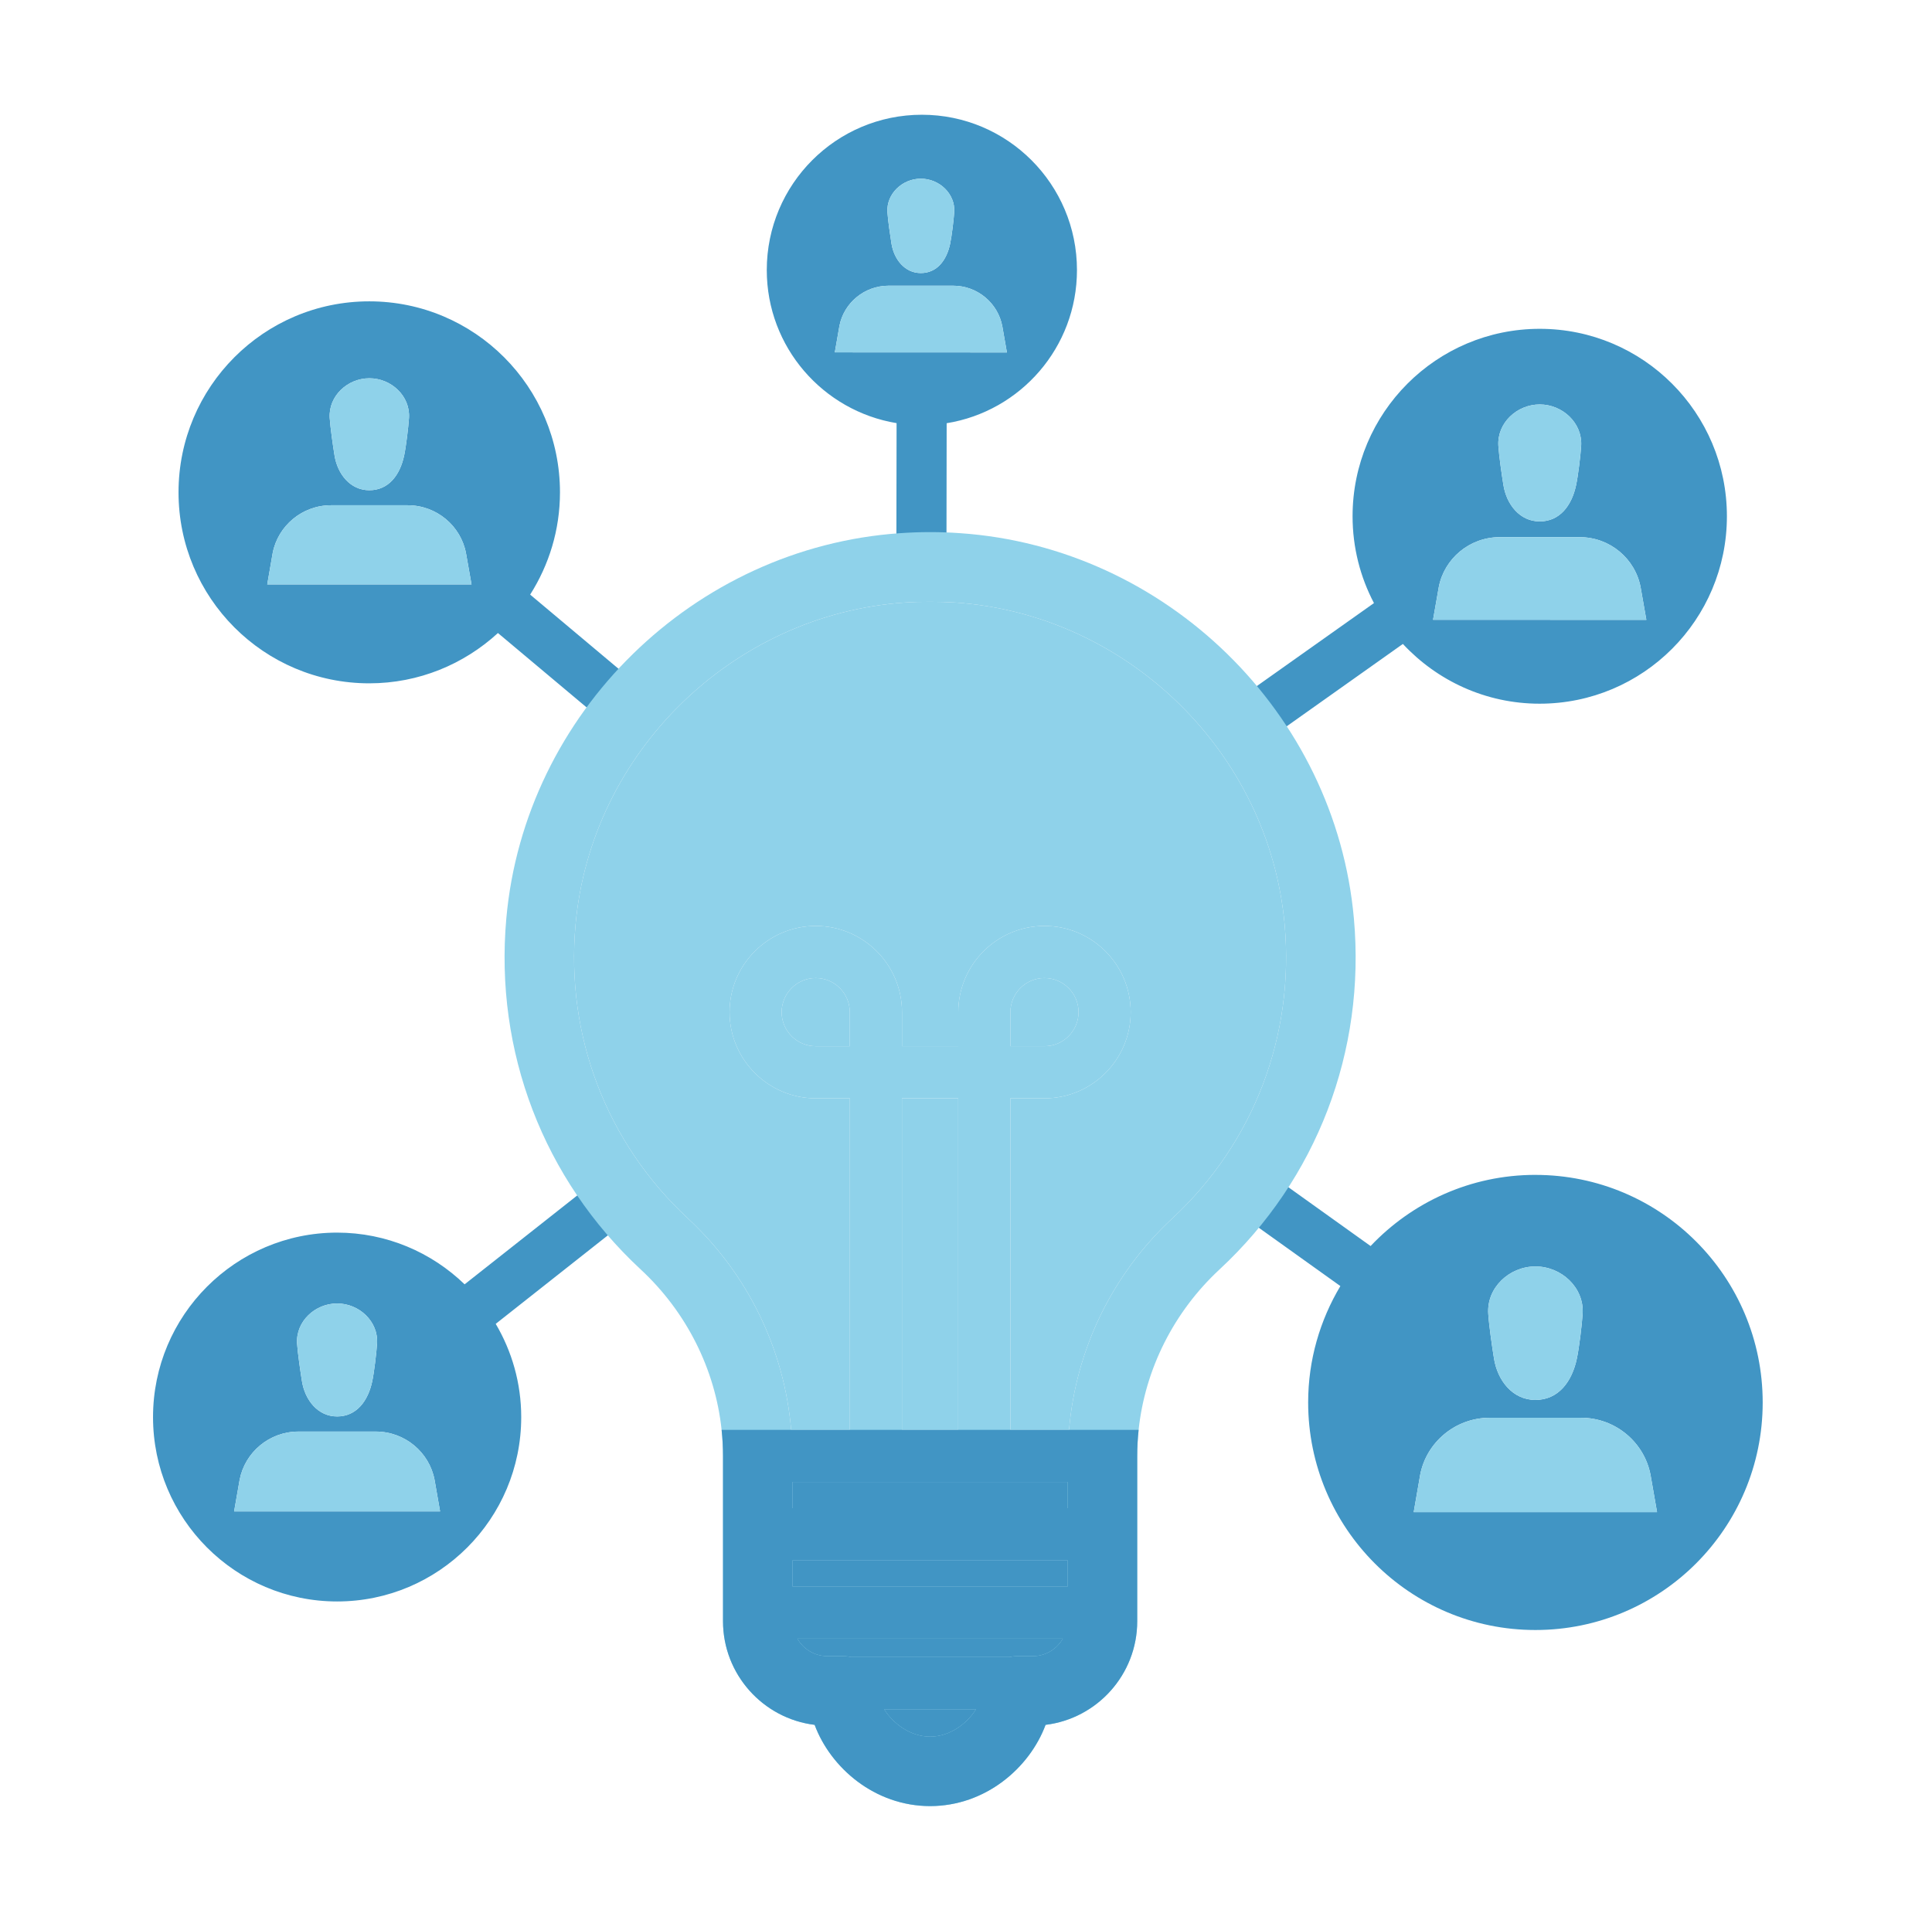
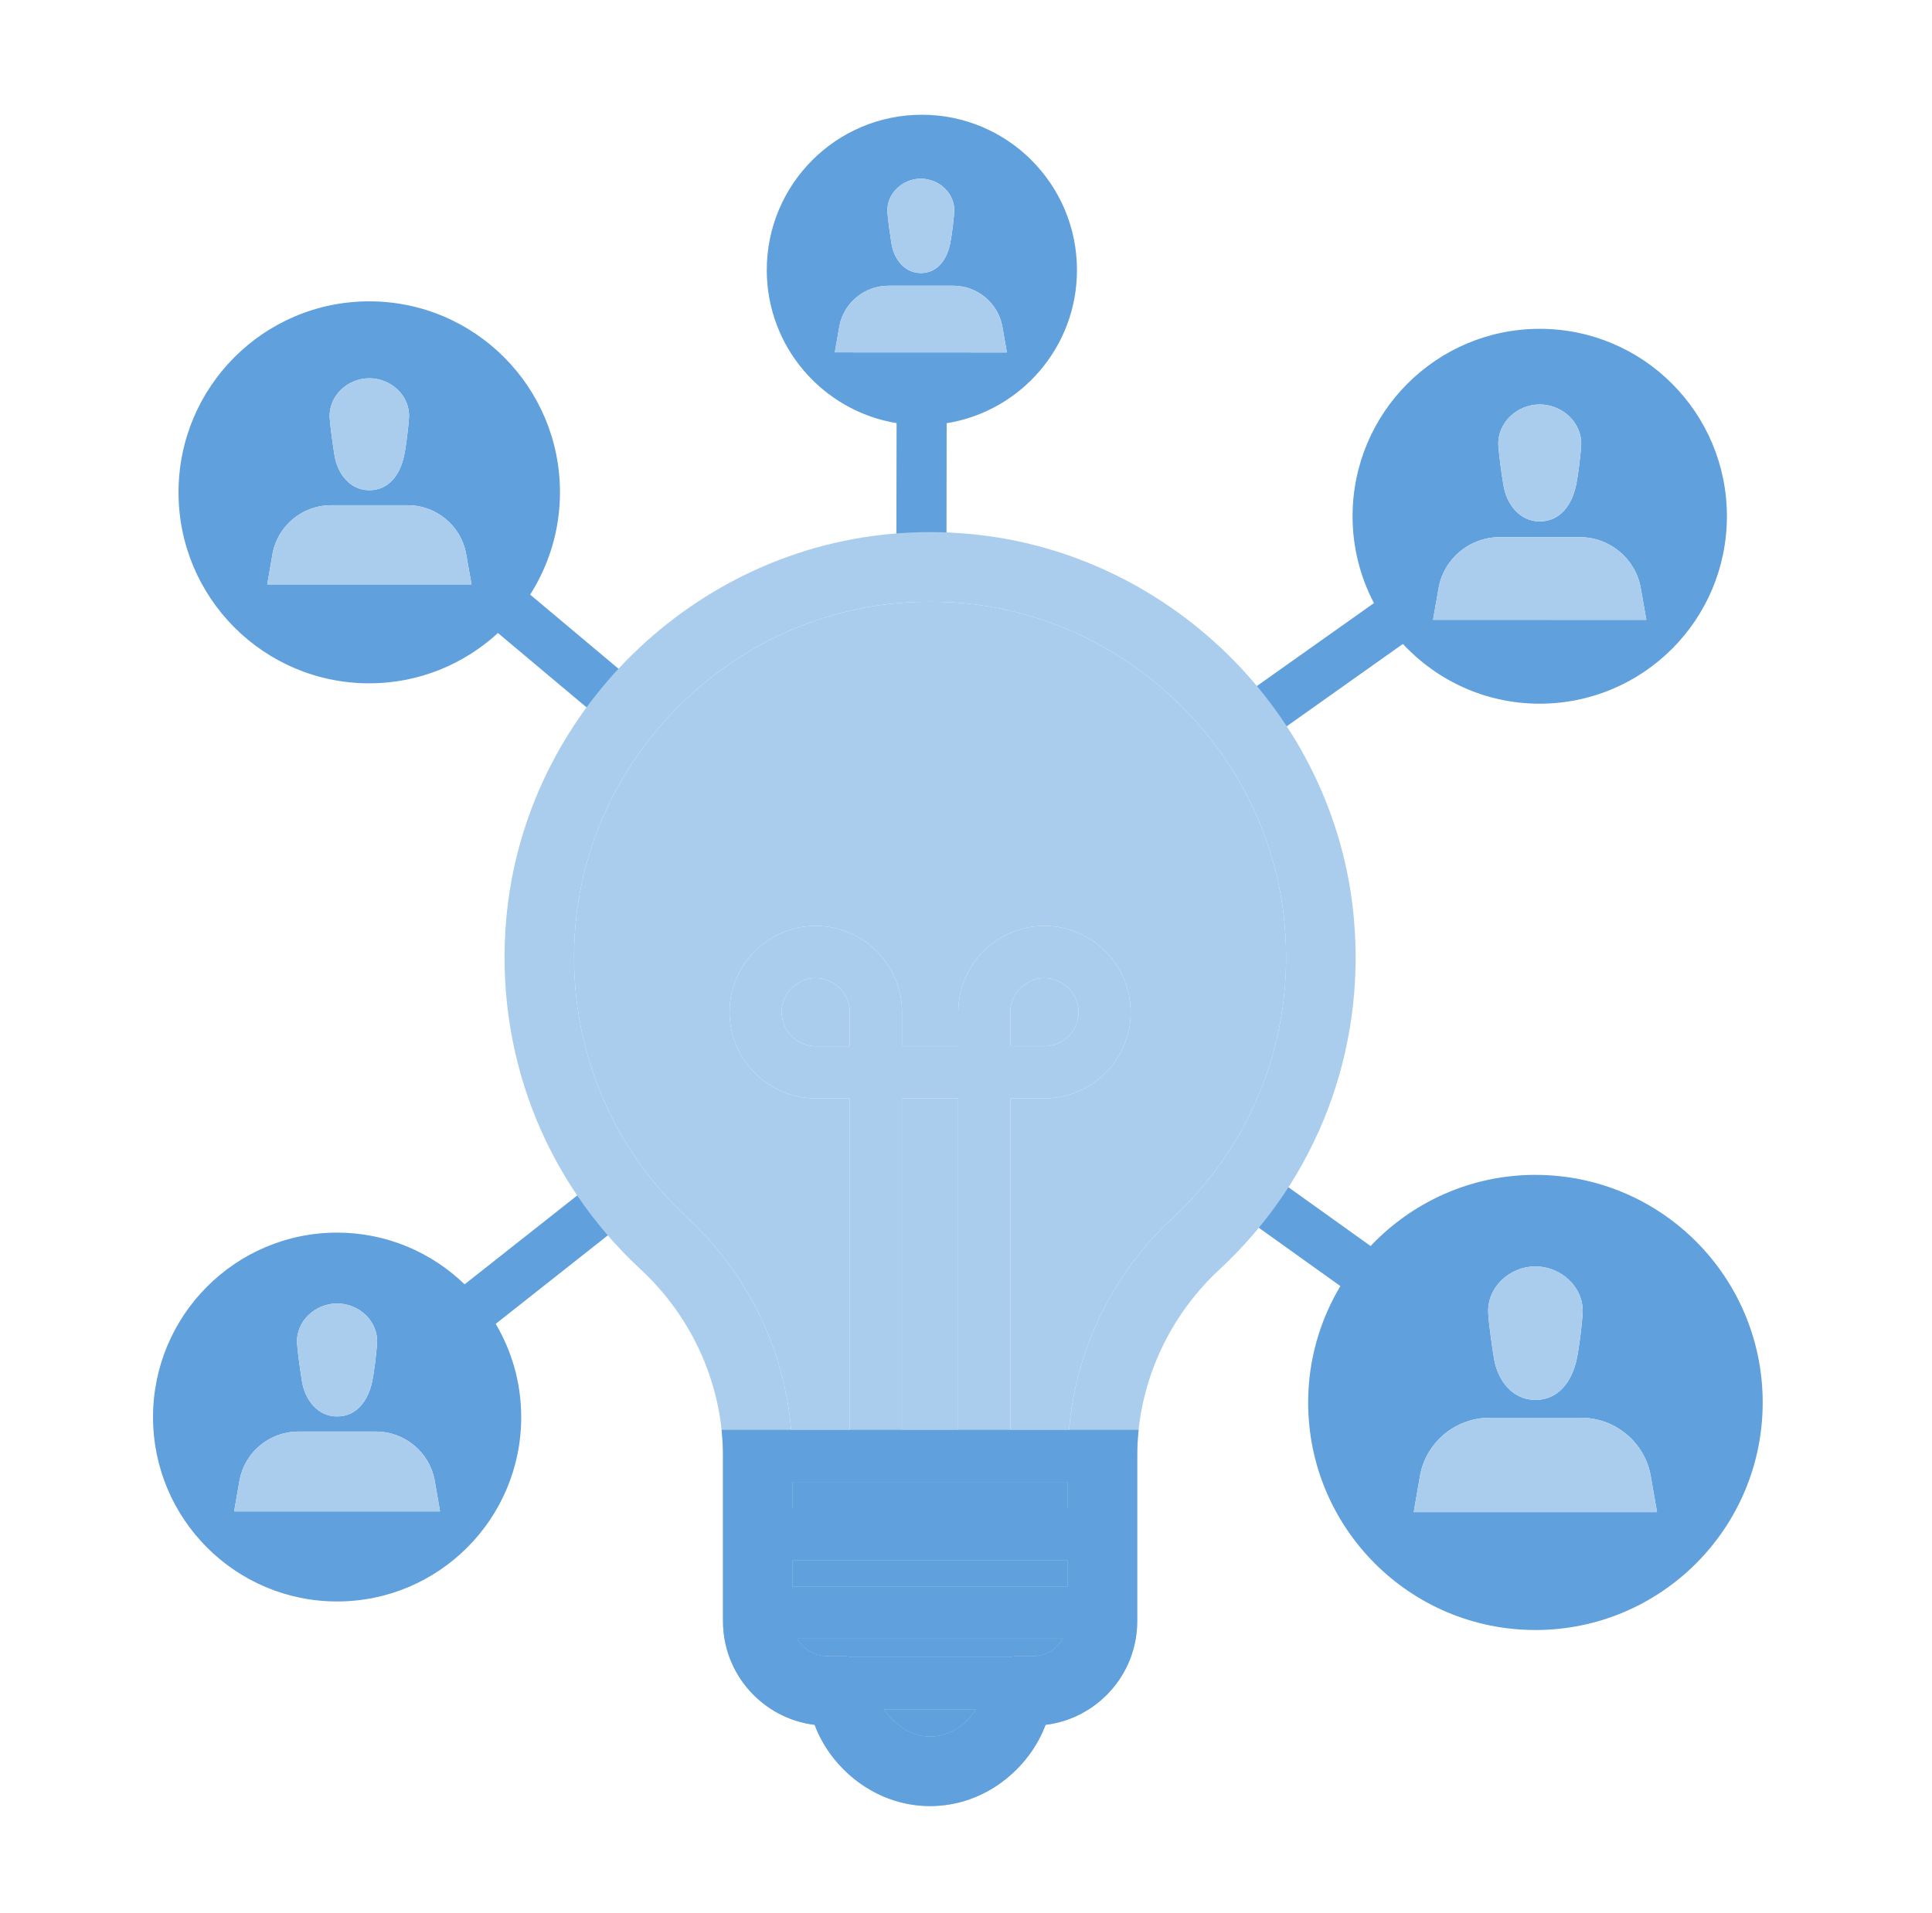
<svg xmlns="http://www.w3.org/2000/svg" width="101" height="100" viewBox="0 0 101 100" fill="none">
-   <path fill-rule="evenodd" clip-rule="evenodd" d="M71.651 65.155C73.817 62.868 76.871 61.434 80.267 61.434L80.268 61.435C86.831 61.435 92.149 66.762 92.149 73.336C92.149 79.906 86.831 85.233 80.268 85.233C73.705 85.233 68.387 79.902 68.387 73.332C68.387 71.108 69.008 69.03 70.071 67.248L64.103 62.979L65.936 61.065L71.651 65.155ZM66.6 38.45L73.339 33.672C75.125 35.589 77.663 36.796 80.486 36.796C85.899 36.796 90.278 32.41 90.278 26.995C90.278 21.581 85.899 17.194 80.494 17.194C75.092 17.194 70.709 21.581 70.709 26.995C70.709 28.634 71.114 30.178 71.827 31.535L65.004 36.371L66.6 38.45ZM49.479 28.729L49.489 22.13C53.35 21.508 56.301 18.164 56.301 14.121C56.301 9.636 52.671 6 48.193 6C43.715 6 40.085 9.636 40.085 14.121C40.085 18.153 43.025 21.489 46.871 22.126L46.86 28.733L49.479 28.729ZM32.536 35.139L27.715 31.092C28.697 29.545 29.274 27.716 29.274 25.744C29.274 20.227 24.811 15.757 19.304 15.757C13.796 15.757 9.333 20.227 9.333 25.744C9.333 31.261 13.796 35.731 19.304 35.731C21.901 35.731 24.256 34.729 26.031 33.101L30.783 37.088L32.536 35.139ZM31.053 61.819L24.289 67.157C22.558 65.485 20.209 64.453 17.616 64.453C12.309 64.461 8 68.778 8 74.1C8 79.423 12.31 83.74 17.624 83.74C22.938 83.74 27.248 79.423 27.248 74.1C27.248 72.319 26.758 70.654 25.915 69.224L32.92 63.693L31.053 61.819ZM82.659 23.314C82.732 22.122 81.688 21.149 80.493 21.149C79.299 21.149 78.255 22.122 78.331 23.314C78.364 23.826 78.51 24.851 78.594 25.359C78.755 26.369 79.445 27.265 80.493 27.265C81.545 27.265 82.17 26.431 82.396 25.359C82.502 24.854 82.626 23.83 82.659 23.314ZM78.401 28.088C76.823 28.088 75.501 29.211 75.216 30.697L74.916 32.408L86.067 32.412L85.767 30.707C85.486 29.218 84.168 28.088 82.583 28.088H78.401ZM21.381 21.855C21.454 20.709 20.453 19.78 19.31 19.78C18.167 19.78 17.166 20.709 17.236 21.855C17.269 22.345 17.407 23.325 17.488 23.812C17.641 24.777 18.302 25.634 19.307 25.634C20.315 25.634 20.914 24.84 21.129 23.812C21.231 23.329 21.348 22.348 21.381 21.855ZM14.255 28.919L13.971 30.558H24.65L24.361 28.926C24.091 27.503 22.828 26.42 21.312 26.42H17.305C15.793 26.42 14.529 27.5 14.255 28.919ZM19.712 70.25C19.785 69.098 18.777 68.158 17.623 68.158C16.469 68.158 15.461 69.098 15.53 70.25C15.563 70.748 15.706 71.736 15.786 72.226C15.943 73.199 16.608 74.066 17.623 74.066C18.635 74.066 19.241 73.261 19.46 72.226C19.562 71.739 19.679 70.748 19.712 70.25ZM12.528 77.376L12.239 79.03H23.006L22.718 77.384C22.448 75.946 21.173 74.856 19.643 74.856H15.603C14.076 74.856 12.806 75.942 12.528 77.376ZM49.884 11.091C49.946 10.129 49.102 9.343 48.138 9.343C47.178 9.343 46.334 10.129 46.392 11.091C46.418 11.505 46.539 12.332 46.604 12.741C46.736 13.553 47.291 14.278 48.138 14.278C48.986 14.278 49.49 13.608 49.672 12.741C49.756 12.332 49.858 11.505 49.884 11.091ZM43.883 17.043L43.642 18.426L52.638 18.43L52.397 17.054C52.167 15.851 51.104 14.94 49.826 14.94H46.451C45.18 14.94 44.113 15.847 43.883 17.043ZM82.736 68.695C82.823 67.331 81.633 66.222 80.267 66.222C78.905 66.222 77.714 67.331 77.802 68.695C77.838 69.284 78.006 70.451 78.101 71.029C78.284 72.181 79.069 73.202 80.267 73.202C81.465 73.202 82.181 72.255 82.436 71.029C82.557 70.451 82.699 69.28 82.736 68.695ZM74.244 77.113L73.905 79.067H86.626L86.286 77.124C85.965 75.427 84.46 74.135 82.652 74.135H77.878C76.078 74.135 74.569 75.419 74.244 77.113Z" fill="#4195C4" />
-   <path d="M13.971 30.558L14.255 28.919C14.529 27.5 15.793 26.42 17.305 26.42H21.312C22.828 26.42 24.091 27.503 24.361 28.926L24.65 30.558H13.971Z" fill="#8FD2EA" />
-   <path d="M19.31 19.78C20.453 19.78 21.454 20.709 21.381 21.855C21.348 22.348 21.231 23.329 21.129 23.812C20.914 24.84 20.315 25.634 19.307 25.634C18.302 25.634 17.641 24.777 17.488 23.812C17.407 23.325 17.269 22.345 17.236 21.855C17.166 20.709 18.167 19.78 19.31 19.78Z" fill="#8FD2EA" />
-   <path d="M43.642 18.426L43.883 17.043C44.113 15.847 45.18 14.94 46.451 14.94H49.826C51.104 14.94 52.167 15.851 52.397 17.054L52.638 18.43L43.642 18.426Z" fill="#8FD2EA" />
-   <path d="M48.138 9.343C49.102 9.343 49.946 10.129 49.884 11.091C49.858 11.505 49.756 12.332 49.672 12.741C49.49 13.608 48.986 14.278 48.138 14.278C47.291 14.278 46.736 13.553 46.604 12.741C46.539 12.332 46.418 11.505 46.392 11.091C46.334 10.129 47.178 9.343 48.138 9.343Z" fill="#8FD2EA" />
-   <path d="M75.216 30.697C75.501 29.211 76.823 28.088 78.401 28.088H82.583C84.168 28.088 85.486 29.218 85.767 30.707L86.067 32.412L74.916 32.408L75.216 30.697Z" fill="#8FD2EA" />
-   <path d="M80.493 21.149C81.688 21.149 82.732 22.122 82.659 23.314C82.626 23.83 82.502 24.854 82.396 25.359C82.17 26.431 81.545 27.265 80.493 27.265C79.445 27.265 78.755 26.369 78.594 25.359C78.51 24.851 78.364 23.826 78.331 23.314C78.255 22.122 79.299 21.149 80.493 21.149Z" fill="#8FD2EA" />
-   <path d="M73.905 79.067L74.244 77.113C74.569 75.419 76.078 74.135 77.878 74.135H82.652C84.46 74.135 85.965 75.427 86.286 77.124L86.626 79.067H73.905Z" fill="#8FD2EA" />
-   <path d="M80.267 66.222C81.633 66.222 82.823 67.331 82.736 68.695C82.699 69.28 82.557 70.451 82.436 71.029C82.181 72.255 81.465 73.202 80.267 73.202C79.069 73.202 78.284 72.181 78.101 71.029C78.006 70.451 77.838 69.284 77.802 68.695C77.714 67.331 78.905 66.222 80.267 66.222Z" fill="#8FD2EA" />
-   <path d="M17.623 68.158C18.777 68.158 19.785 69.098 19.712 70.25C19.679 70.748 19.562 71.739 19.46 72.226C19.241 73.261 18.635 74.066 17.623 74.066C16.608 74.066 15.943 73.199 15.786 72.226C15.706 71.736 15.563 70.748 15.53 70.25C15.461 69.098 16.469 68.158 17.623 68.158Z" fill="#8FD2EA" />
-   <path d="M12.239 79.03L12.528 77.376C12.806 75.942 14.076 74.856 15.603 74.856H19.643C21.173 74.856 22.448 75.946 22.718 77.384L23.006 79.03H12.239Z" fill="#8FD2EA" />
-   <path d="M70.778 48.026C69.817 37.284 60.969 28.625 50.199 27.88C49.142 27.805 48.109 27.805 47.048 27.88C36.278 28.621 27.43 37.284 26.469 48.026C25.848 54.971 28.41 61.661 33.495 66.38C35.888 68.599 37.388 71.597 37.724 74.766C37.772 75.218 37.797 75.672 37.797 76.129V84.773C37.797 87.555 39.891 89.862 42.587 90.192C43.422 92.439 45.732 94.44 48.624 94.44C51.516 94.44 53.827 92.439 54.66 90.192C57.358 89.862 59.451 87.559 59.451 84.773V76.129C59.451 75.672 59.476 75.218 59.524 74.767C59.86 71.599 61.361 68.598 63.752 66.38C68.838 61.661 71.4 54.971 70.778 48.026ZM55.816 77.492V78.862H41.43V77.492H55.816ZM44.425 54.706H42.644C41.664 54.706 40.862 53.907 40.862 52.924C40.862 51.945 41.661 51.142 42.644 51.142C43.627 51.142 44.425 51.941 44.425 52.924V54.706ZM47.151 57.431H50.092V74.767H47.151V57.431ZM41.43 82.958V81.588H55.817V82.958H41.43ZM48.623 90.808C47.58 90.808 46.682 90.115 46.221 89.377H51.022C50.565 90.115 49.666 90.808 48.623 90.808ZM53.993 86.599H53.176C53.034 86.599 52.896 86.62 52.765 86.648H44.485C44.354 86.616 44.216 86.599 44.074 86.599H43.254C42.58 86.599 41.998 86.23 41.682 85.683H55.564C55.249 86.23 54.667 86.599 53.993 86.599ZM61.278 63.716C58.145 66.622 56.235 70.59 55.888 74.766H52.821V57.431H54.603C57.087 57.431 59.11 55.408 59.11 52.924C59.11 50.44 57.087 48.417 54.603 48.417C52.119 48.417 50.096 50.44 50.096 52.924V54.705H47.154V52.924C47.154 50.44 45.131 48.417 42.647 48.417C40.163 48.417 38.14 50.44 38.14 52.924C38.14 55.408 40.163 57.431 42.647 57.431H44.429V74.766H41.359C41.011 70.59 39.102 66.622 35.968 63.716C31.71 59.766 29.566 54.166 30.088 48.349C30.893 39.367 38.289 32.128 47.296 31.507C47.743 31.475 48.183 31.468 48.623 31.468C49.063 31.468 49.503 31.479 49.95 31.507C58.957 32.128 66.356 39.371 67.158 48.353C67.676 54.166 65.537 59.769 61.278 63.716ZM52.821 54.705V52.924C52.821 51.941 53.62 51.142 54.603 51.142C55.582 51.142 56.384 51.941 56.384 52.924C56.384 53.903 55.586 54.705 54.603 54.705H52.821Z" fill="#8FD2EA" />
-   <path d="M55.888 74.766C56.235 70.59 58.145 66.622 61.278 63.716C65.537 59.769 67.676 54.166 67.158 48.353C66.356 39.371 58.957 32.128 49.95 31.507C49.503 31.479 49.063 31.468 48.623 31.468C48.183 31.468 47.743 31.475 47.296 31.507C38.289 32.128 30.893 39.367 30.088 48.349C29.566 54.166 31.71 59.766 35.968 63.716C39.102 66.622 41.011 70.59 41.359 74.766H44.429V57.431H42.647C40.163 57.431 38.14 55.408 38.14 52.924C38.14 50.44 40.163 48.417 42.647 48.417C45.131 48.417 47.154 50.44 47.154 52.924V54.705H50.096V52.924C50.096 50.44 52.119 48.417 54.603 48.417C57.087 48.417 59.11 50.44 59.11 52.924C59.11 55.408 57.087 57.431 54.603 57.431H52.821V74.766H55.888Z" fill="#8FD2EA" />
-   <path d="M44.425 54.706H42.644C41.664 54.706 40.862 53.907 40.862 52.924C40.862 51.945 41.661 51.142 42.644 51.142C43.627 51.142 44.425 51.941 44.425 52.924V54.706Z" fill="#8FD2EA" />
-   <path d="M50.092 57.431H47.151V74.767H50.092V57.431Z" fill="#8FD2EA" />
-   <path d="M52.821 54.705V52.924C52.821 51.941 53.62 51.142 54.603 51.142C55.582 51.142 56.384 51.941 56.384 52.924C56.384 53.903 55.586 54.705 54.603 54.705H52.821Z" fill="#8FD2EA" />
-   <path d="M55.816 77.492V78.862H41.43V77.492H55.816Z" fill="#8FD2EA" />
-   <path d="M41.43 82.958V81.588H55.817V82.958H41.43Z" fill="#8FD2EA" />
-   <path d="M53.993 86.599H53.176C53.034 86.599 52.896 86.62 52.765 86.648H44.485C44.354 86.616 44.216 86.599 44.074 86.599H43.254C42.58 86.599 41.998 86.23 41.682 85.683H55.564C55.249 86.23 54.667 86.599 53.993 86.599Z" fill="#8FD2EA" />
-   <path d="M48.623 90.808C47.58 90.808 46.682 90.115 46.221 89.377H51.022C50.565 90.115 49.666 90.808 48.623 90.808Z" fill="#8FD2EA" />
-   <path fill-rule="evenodd" clip-rule="evenodd" d="M55.888 74.766L59.524 74.767C59.476 75.218 59.451 75.672 59.451 76.129V84.773C59.451 87.559 57.358 89.862 54.66 90.192C53.827 92.439 51.516 94.44 48.624 94.44C45.732 94.44 43.422 92.439 42.587 90.192C39.891 89.862 37.797 87.555 37.797 84.773V76.129C37.797 75.672 37.772 75.218 37.724 74.766H41.359H44.429L47.151 74.767H50.092L52.821 74.766H55.888ZM55.816 77.492V78.862H41.43V77.492H55.816ZM41.43 82.958V81.588H55.817V82.958H41.43ZM48.623 90.808C47.58 90.808 46.682 90.115 46.221 89.377H51.022C50.565 90.115 49.666 90.808 48.623 90.808ZM53.993 86.599H53.176C53.034 86.599 52.896 86.62 52.765 86.648H44.485C44.354 86.616 44.216 86.599 44.074 86.599H43.254C42.58 86.599 41.998 86.23 41.682 85.683H55.564C55.249 86.23 54.667 86.599 53.993 86.599Z" fill="#4195C4" />
-   <path d="M41.43 82.958V81.588H55.817V82.958H41.43Z" fill="#4195C4" />
-   <path d="M53.993 86.599H53.176C53.034 86.599 52.896 86.62 52.765 86.648H44.485C44.354 86.616 44.216 86.599 44.074 86.599H43.254C42.58 86.599 41.998 86.23 41.682 85.683H55.564C55.249 86.23 54.667 86.599 53.993 86.599Z" fill="#4195C4" />
-   <path d="M48.623 90.808C47.58 90.808 46.682 90.115 46.221 89.377H51.022C50.565 90.115 49.666 90.808 48.623 90.808Z" fill="#4195C4" />
-   <path d="M55.816 77.492V78.862H41.43V77.492H55.816Z" fill="#4195C4" />
+   <path fill-rule="evenodd" clip-rule="evenodd" d="M71.651 65.155C73.817 62.868 76.871 61.434 80.267 61.434L80.268 61.435C86.831 61.435 92.149 66.762 92.149 73.336C92.149 79.906 86.831 85.233 80.268 85.233C73.705 85.233 68.387 79.902 68.387 73.332C68.387 71.108 69.008 69.03 70.071 67.248L64.103 62.979L65.936 61.065L71.651 65.155ZM66.6 38.45L73.339 33.672C75.125 35.589 77.663 36.796 80.486 36.796C85.899 36.796 90.278 32.41 90.278 26.995C90.278 21.581 85.899 17.194 80.494 17.194C75.092 17.194 70.709 21.581 70.709 26.995C70.709 28.634 71.114 30.178 71.827 31.535L65.004 36.371L66.6 38.45ZM49.479 28.729L49.489 22.13C53.35 21.508 56.301 18.164 56.301 14.121C56.301 9.636 52.671 6 48.193 6C43.715 6 40.085 9.636 40.085 14.121C40.085 18.153 43.025 21.489 46.871 22.126L46.86 28.733L49.479 28.729ZM32.536 35.139L27.715 31.092C28.697 29.545 29.274 27.716 29.274 25.744C29.274 20.227 24.811 15.757 19.304 15.757C13.796 15.757 9.333 20.227 9.333 25.744C9.333 31.261 13.796 35.731 19.304 35.731C21.901 35.731 24.256 34.729 26.031 33.101L30.783 37.088L32.536 35.139ZM31.053 61.819L24.289 67.157C22.558 65.485 20.209 64.453 17.616 64.453C12.309 64.461 8 68.778 8 74.1C8 79.423 12.31 83.74 17.624 83.74C22.938 83.74 27.248 79.423 27.248 74.1C27.248 72.319 26.758 70.654 25.915 69.224L32.92 63.693L31.053 61.819ZM82.659 23.314C82.732 22.122 81.688 21.149 80.493 21.149C79.299 21.149 78.255 22.122 78.331 23.314C78.364 23.826 78.51 24.851 78.594 25.359C78.755 26.369 79.445 27.265 80.493 27.265C81.545 27.265 82.17 26.431 82.396 25.359C82.502 24.854 82.626 23.83 82.659 23.314ZM78.401 28.088C76.823 28.088 75.501 29.211 75.216 30.697L74.916 32.408L86.067 32.412L85.767 30.707C85.486 29.218 84.168 28.088 82.583 28.088H78.401ZM21.381 21.855C21.454 20.709 20.453 19.78 19.31 19.78C18.167 19.78 17.166 20.709 17.236 21.855C17.269 22.345 17.407 23.325 17.488 23.812C17.641 24.777 18.302 25.634 19.307 25.634C20.315 25.634 20.914 24.84 21.129 23.812C21.231 23.329 21.348 22.348 21.381 21.855ZM14.255 28.919L13.971 30.558H24.65L24.361 28.926C24.091 27.503 22.828 26.42 21.312 26.42H17.305C15.793 26.42 14.529 27.5 14.255 28.919ZM19.712 70.25C19.785 69.098 18.777 68.158 17.623 68.158C16.469 68.158 15.461 69.098 15.53 70.25C15.563 70.748 15.706 71.736 15.786 72.226C15.943 73.199 16.608 74.066 17.623 74.066C18.635 74.066 19.241 73.261 19.46 72.226C19.562 71.739 19.679 70.748 19.712 70.25ZM12.528 77.376L12.239 79.03H23.006L22.718 77.384C22.448 75.946 21.173 74.856 19.643 74.856H15.603C14.076 74.856 12.806 75.942 12.528 77.376ZM49.884 11.091C49.946 10.129 49.102 9.343 48.138 9.343C47.178 9.343 46.334 10.129 46.392 11.091C46.418 11.505 46.539 12.332 46.604 12.741C46.736 13.553 47.291 14.278 48.138 14.278C48.986 14.278 49.49 13.608 49.672 12.741C49.756 12.332 49.858 11.505 49.884 11.091ZM43.883 17.043L43.642 18.426L52.638 18.43L52.397 17.054C52.167 15.851 51.104 14.94 49.826 14.94H46.451C45.18 14.94 44.113 15.847 43.883 17.043ZM82.736 68.695C82.823 67.331 81.633 66.222 80.267 66.222C78.905 66.222 77.714 67.331 77.802 68.695C77.838 69.284 78.006 70.451 78.101 71.029C78.284 72.181 79.069 73.202 80.267 73.202C81.465 73.202 82.181 72.255 82.436 71.029C82.557 70.451 82.699 69.28 82.736 68.695ZM74.244 77.113L73.905 79.067H86.626L86.286 77.124C85.965 75.427 84.46 74.135 82.652 74.135H77.878C76.078 74.135 74.569 75.419 74.244 77.113Z" fill="#60A0DC" />
+   <path d="M13.971 30.558L14.255 28.919C14.529 27.5 15.793 26.42 17.305 26.42H21.312C22.828 26.42 24.091 27.503 24.361 28.926L24.65 30.558H13.971Z" fill="#ABCDED" />
+   <path d="M19.31 19.78C20.453 19.78 21.454 20.709 21.381 21.855C21.348 22.348 21.231 23.329 21.129 23.812C20.914 24.84 20.315 25.634 19.307 25.634C18.302 25.634 17.641 24.777 17.488 23.812C17.407 23.325 17.269 22.345 17.236 21.855C17.166 20.709 18.167 19.78 19.31 19.78Z" fill="#ABCDED" />
+   <path d="M43.642 18.426L43.883 17.043C44.113 15.847 45.18 14.94 46.451 14.94H49.826C51.104 14.94 52.167 15.851 52.397 17.054L52.638 18.43L43.642 18.426Z" fill="#ABCDED" />
+   <path d="M48.138 9.343C49.102 9.343 49.946 10.129 49.884 11.091C49.858 11.505 49.756 12.332 49.672 12.741C49.49 13.608 48.986 14.278 48.138 14.278C47.291 14.278 46.736 13.553 46.604 12.741C46.539 12.332 46.418 11.505 46.392 11.091C46.334 10.129 47.178 9.343 48.138 9.343Z" fill="#ABCDED" />
+   <path d="M75.216 30.697C75.501 29.211 76.823 28.088 78.401 28.088H82.583C84.168 28.088 85.486 29.218 85.767 30.707L86.067 32.412L74.916 32.408L75.216 30.697Z" fill="#ABCDED" />
+   <path d="M80.493 21.149C81.688 21.149 82.732 22.122 82.659 23.314C82.626 23.83 82.502 24.854 82.396 25.359C82.17 26.431 81.545 27.265 80.493 27.265C79.445 27.265 78.755 26.369 78.594 25.359C78.51 24.851 78.364 23.826 78.331 23.314C78.255 22.122 79.299 21.149 80.493 21.149Z" fill="#ABCDED" />
+   <path d="M73.905 79.067L74.244 77.113C74.569 75.419 76.078 74.135 77.878 74.135H82.652C84.46 74.135 85.965 75.427 86.286 77.124L86.626 79.067H73.905Z" fill="#ABCDED" />
+   <path d="M80.267 66.222C81.633 66.222 82.823 67.331 82.736 68.695C82.699 69.28 82.557 70.451 82.436 71.029C82.181 72.255 81.465 73.202 80.267 73.202C79.069 73.202 78.284 72.181 78.101 71.029C78.006 70.451 77.838 69.284 77.802 68.695C77.714 67.331 78.905 66.222 80.267 66.222Z" fill="#ABCDED" />
+   <path d="M17.623 68.158C18.777 68.158 19.785 69.098 19.712 70.25C19.679 70.748 19.562 71.739 19.46 72.226C19.241 73.261 18.635 74.066 17.623 74.066C16.608 74.066 15.943 73.199 15.786 72.226C15.706 71.736 15.563 70.748 15.53 70.25C15.461 69.098 16.469 68.158 17.623 68.158Z" fill="#ABCDED" />
+   <path d="M12.239 79.03L12.528 77.376C12.806 75.942 14.076 74.856 15.603 74.856H19.643C21.173 74.856 22.448 75.946 22.718 77.384L23.006 79.03H12.239Z" fill="#ABCDED" />
+   <path d="M70.778 48.026C69.816 37.284 60.969 28.625 50.199 27.88C49.141 27.805 48.109 27.805 47.047 27.88C36.277 28.621 27.43 37.284 26.468 48.026C25.847 54.971 28.41 61.661 33.495 66.38C35.887 68.599 37.387 71.597 37.724 74.766C37.772 75.218 37.796 75.672 37.796 76.129V84.773C37.796 87.555 39.89 89.862 42.587 90.192C43.421 92.439 45.731 94.44 48.623 94.44C51.516 94.44 53.826 92.439 54.66 90.192C57.357 89.862 59.451 87.559 59.451 84.773V76.129C59.451 75.672 59.475 75.218 59.523 74.767C59.86 71.599 61.36 68.598 63.752 66.38C68.837 61.661 71.399 54.971 70.778 48.026ZM55.816 77.492V78.862H41.429V77.492H55.816ZM44.425 54.706H42.643C41.664 54.706 40.862 53.907 40.862 52.924C40.862 51.945 41.66 51.142 42.643 51.142C43.626 51.142 44.425 51.941 44.425 52.924V54.706ZM47.15 57.431H50.092V74.767H47.15V57.431ZM41.429 82.958V81.588H55.816V82.958H41.429ZM48.623 90.808C47.579 90.808 46.682 90.115 46.22 89.377H51.022C50.564 90.115 49.666 90.808 48.623 90.808ZM53.992 86.599H53.176C53.034 86.599 52.895 86.62 52.764 86.648H44.485C44.354 86.616 44.215 86.599 44.073 86.599H43.254C42.579 86.599 41.997 86.23 41.681 85.683H55.564C55.248 86.23 54.666 86.599 53.992 86.599ZM61.278 63.716C58.144 66.622 56.235 70.59 55.887 74.766H52.821V57.431H54.602C57.087 57.431 59.109 55.408 59.109 52.924C59.109 50.44 57.087 48.417 54.602 48.417C52.118 48.417 50.096 50.44 50.096 52.924V54.705H47.154V52.924C47.154 50.44 45.131 48.417 42.647 48.417C40.163 48.417 38.14 50.44 38.14 52.924C38.14 55.408 40.163 57.431 42.647 57.431H44.428V74.766H41.358C41.011 70.59 39.101 66.622 35.968 63.716C31.709 59.766 29.566 54.166 30.087 48.349C30.893 39.367 38.289 32.128 47.295 31.507C47.742 31.475 48.182 31.468 48.622 31.468C49.062 31.468 49.502 31.479 49.95 31.507C58.956 32.128 66.356 39.371 67.157 48.353C67.675 54.166 65.536 59.769 61.278 63.716ZM52.821 54.705V52.924C52.821 51.941 53.619 51.142 54.602 51.142C55.582 51.142 56.384 51.941 56.384 52.924C56.384 53.903 55.585 54.705 54.602 54.705H52.821Z" fill="#ABCDED" />
+   <path d="M55.887 74.766C56.235 70.59 58.144 66.622 61.278 63.716C65.536 59.769 67.675 54.166 67.157 48.353C66.356 39.371 58.956 32.128 49.95 31.507C49.502 31.479 49.062 31.468 48.622 31.468C48.182 31.468 47.742 31.475 47.295 31.507C38.289 32.128 30.893 39.367 30.087 48.349C29.566 54.166 31.709 59.766 35.968 63.716C39.101 66.622 41.011 70.59 41.358 74.766H44.428V57.431H42.647C40.163 57.431 38.14 55.408 38.14 52.924C38.14 50.44 40.163 48.417 42.647 48.417C45.131 48.417 47.154 50.44 47.154 52.924V54.705H50.096V52.924C50.096 50.44 52.118 48.417 54.602 48.417C57.087 48.417 59.109 50.44 59.109 52.924C59.109 55.408 57.087 57.431 54.602 57.431H52.821V74.766H55.887Z" fill="#ABCDED" />
+   <path d="M44.425 54.706H42.643C41.664 54.706 40.862 53.907 40.862 52.924C40.862 51.945 41.66 51.142 42.643 51.142C43.626 51.142 44.425 51.941 44.425 52.924V54.706Z" fill="#ABCDED" />
+   <path d="M50.092 57.431H47.15V74.767H50.092V57.431Z" fill="#ABCDED" />
+   <path d="M52.821 54.705V52.924C52.821 51.941 53.619 51.142 54.602 51.142C55.582 51.142 56.384 51.941 56.384 52.924C56.384 53.903 55.585 54.705 54.602 54.705H52.821Z" fill="#ABCDED" />
+   <path d="M55.816 77.492V78.862H41.429V77.492H55.816Z" fill="#ABCDED" />
+   <path d="M41.429 82.958V81.588H55.816V82.958H41.429Z" fill="#ABCDED" />
+   <path d="M53.992 86.599H53.176C53.034 86.599 52.895 86.62 52.764 86.648H44.485C44.354 86.616 44.215 86.599 44.073 86.599H43.254C42.579 86.599 41.997 86.23 41.681 85.683H55.564C55.248 86.23 54.666 86.599 53.992 86.599Z" fill="#ABCDED" />
+   <path d="M48.623 90.808C47.579 90.808 46.682 90.115 46.22 89.377H51.022C50.564 90.115 49.666 90.808 48.623 90.808Z" fill="#ABCDED" />
+   <path fill-rule="evenodd" clip-rule="evenodd" d="M55.887 74.766L59.523 74.767C59.475 75.218 59.451 75.672 59.451 76.129V84.773C59.451 87.559 57.357 89.862 54.66 90.192C53.826 92.439 51.516 94.44 48.623 94.44C45.731 94.44 43.421 92.439 42.587 90.192C39.89 89.862 37.796 87.555 37.796 84.773V76.129C37.796 75.672 37.772 75.218 37.724 74.766H41.358H44.428L47.15 74.767H50.092L52.821 74.766H55.887ZM55.816 77.492V78.862H41.429V77.492H55.816ZM41.429 82.958V81.588H55.816V82.958H41.429ZM48.623 90.808C47.579 90.808 46.682 90.115 46.22 89.377H51.022C50.564 90.115 49.666 90.808 48.623 90.808ZM53.992 86.599H53.176C53.034 86.599 52.895 86.62 52.764 86.648H44.485C44.354 86.616 44.215 86.599 44.073 86.599H43.254C42.579 86.599 41.997 86.23 41.681 85.683H55.564C55.248 86.23 54.666 86.599 53.992 86.599Z" fill="#60A0DC" />
+   <path d="M41.429 82.958V81.588H55.816V82.958H41.429Z" fill="#60A0DC" />
+   <path d="M53.992 86.599H53.176C53.034 86.599 52.895 86.62 52.764 86.648H44.485C44.354 86.616 44.215 86.599 44.073 86.599H43.254C42.579 86.599 41.997 86.23 41.681 85.683H55.564C55.248 86.23 54.666 86.599 53.992 86.599Z" fill="#60A0DC" />
+   <path d="M48.623 90.808C47.579 90.808 46.682 90.115 46.22 89.377H51.022C50.564 90.115 49.666 90.808 48.623 90.808Z" fill="#60A0DC" />
+   <path d="M55.816 77.492V78.862H41.429V77.492H55.816Z" fill="#60A0DC" />
</svg>
